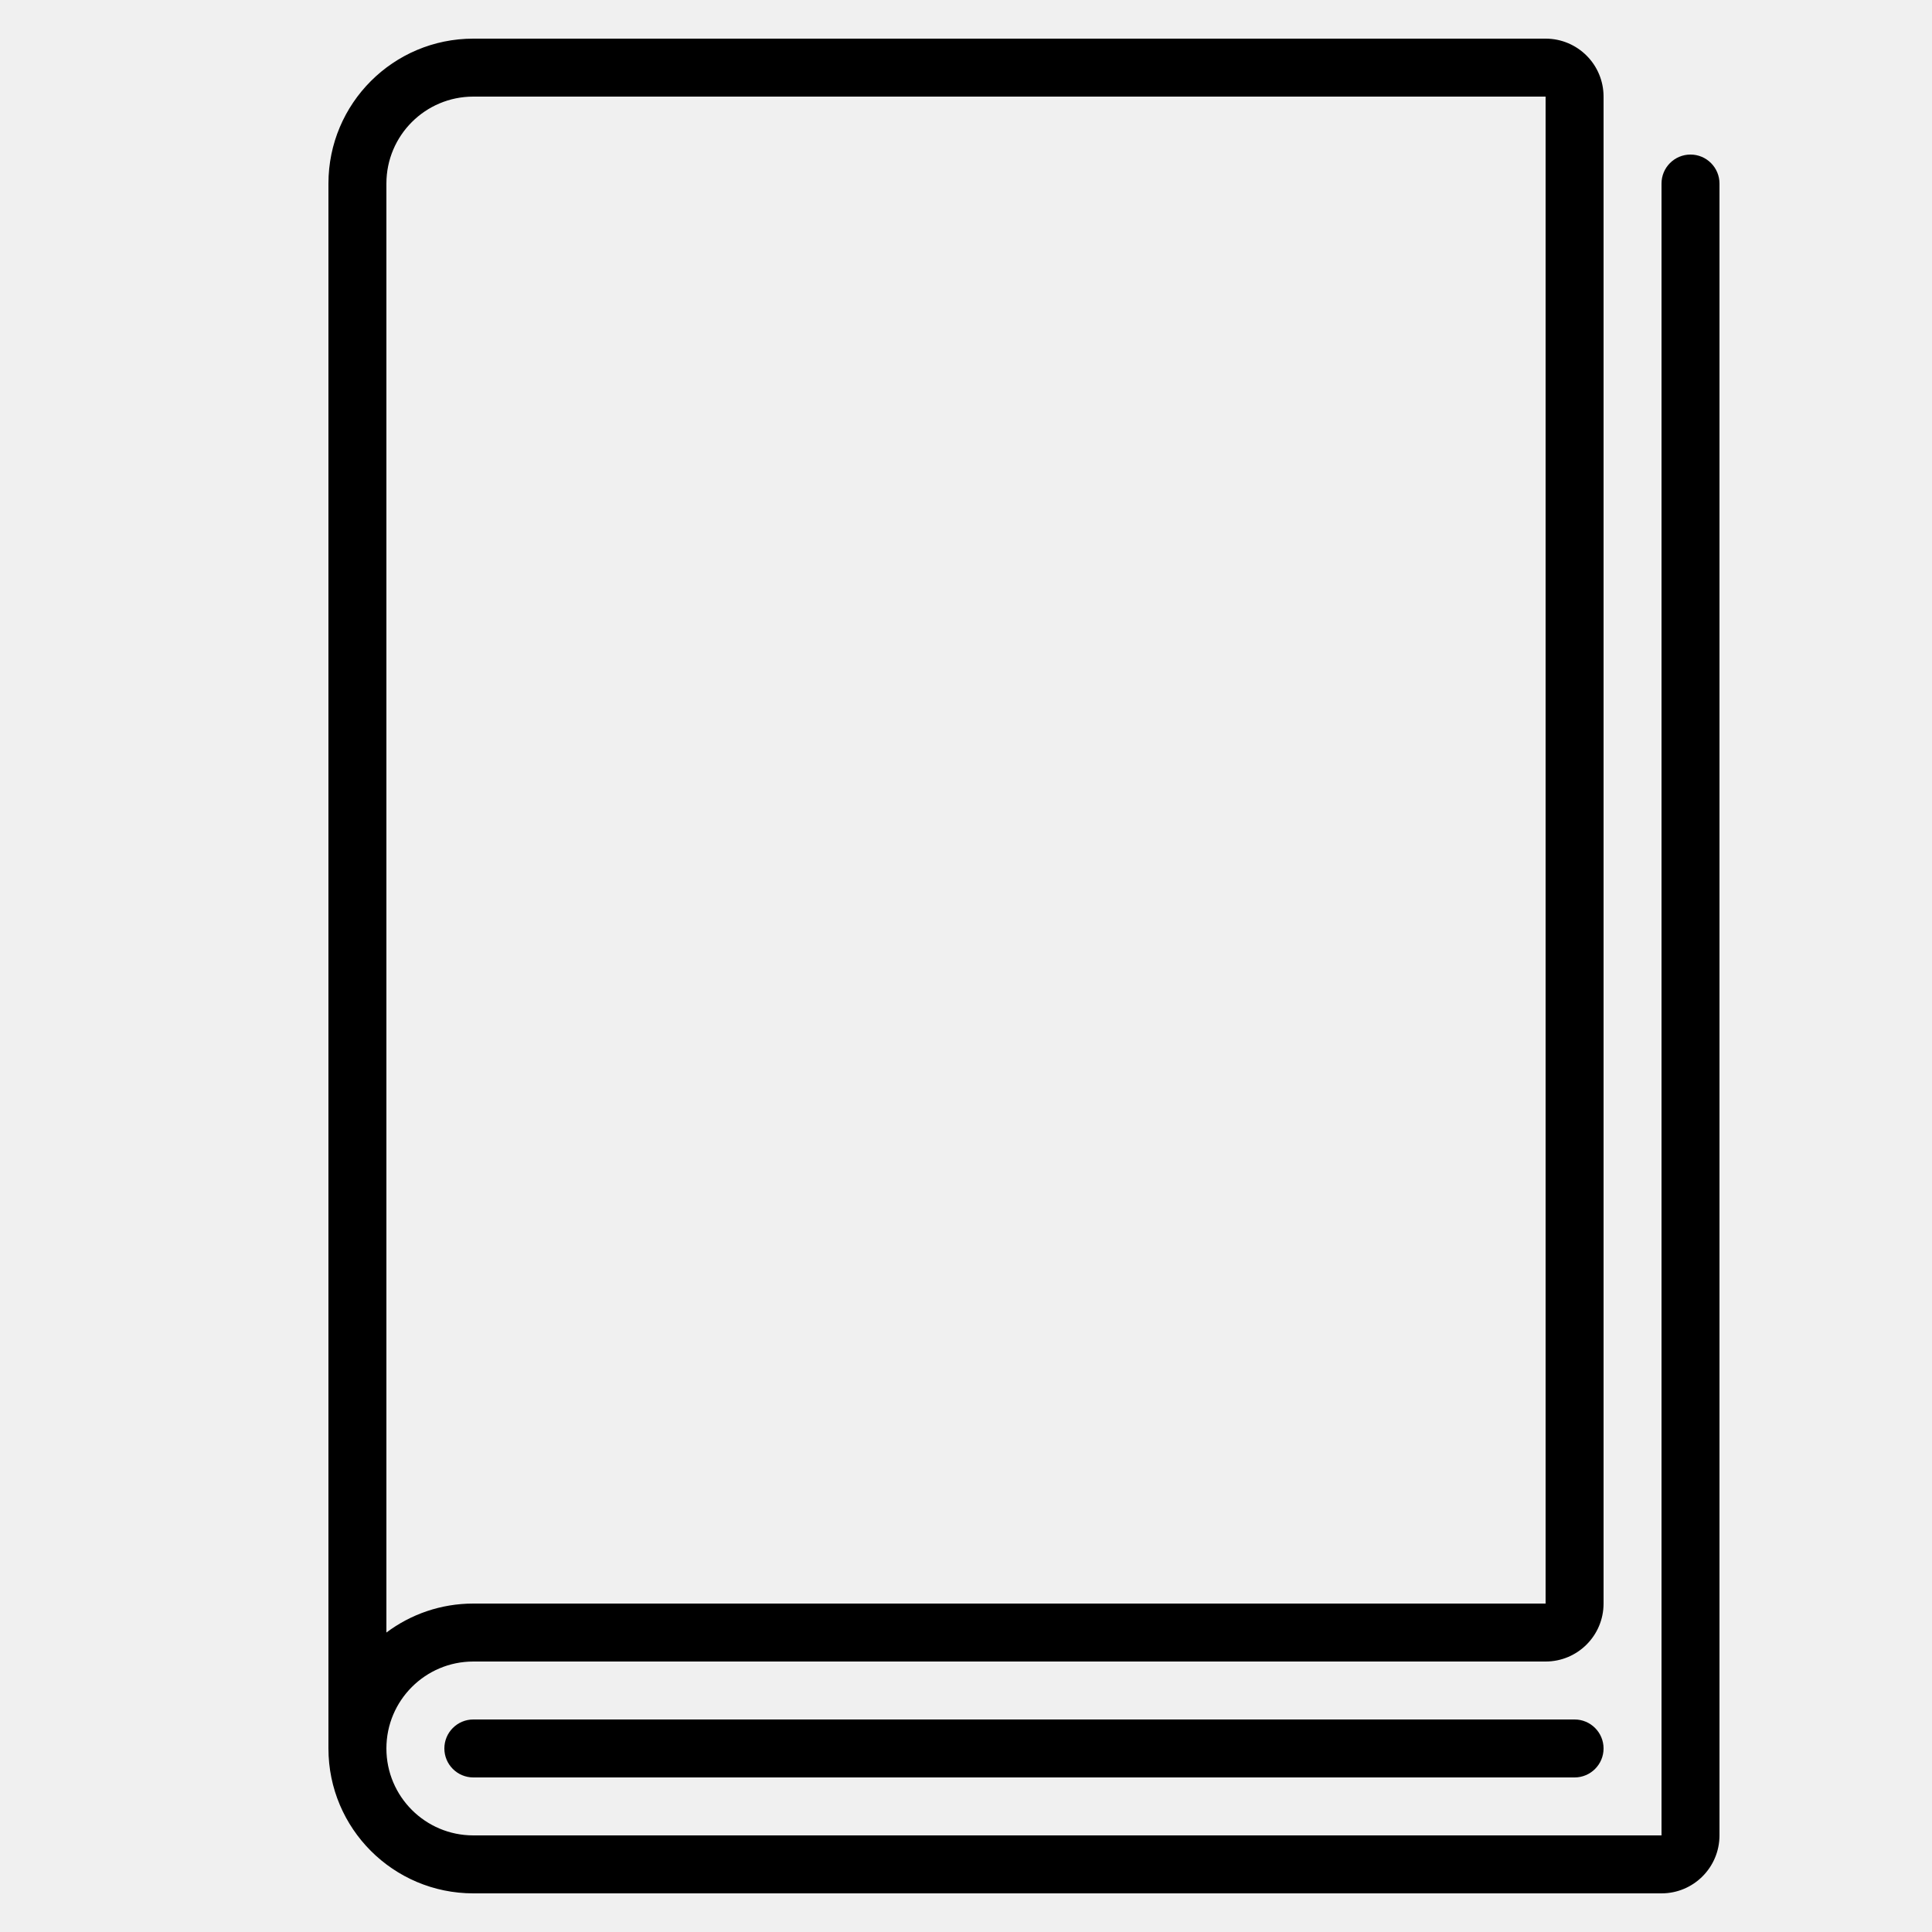
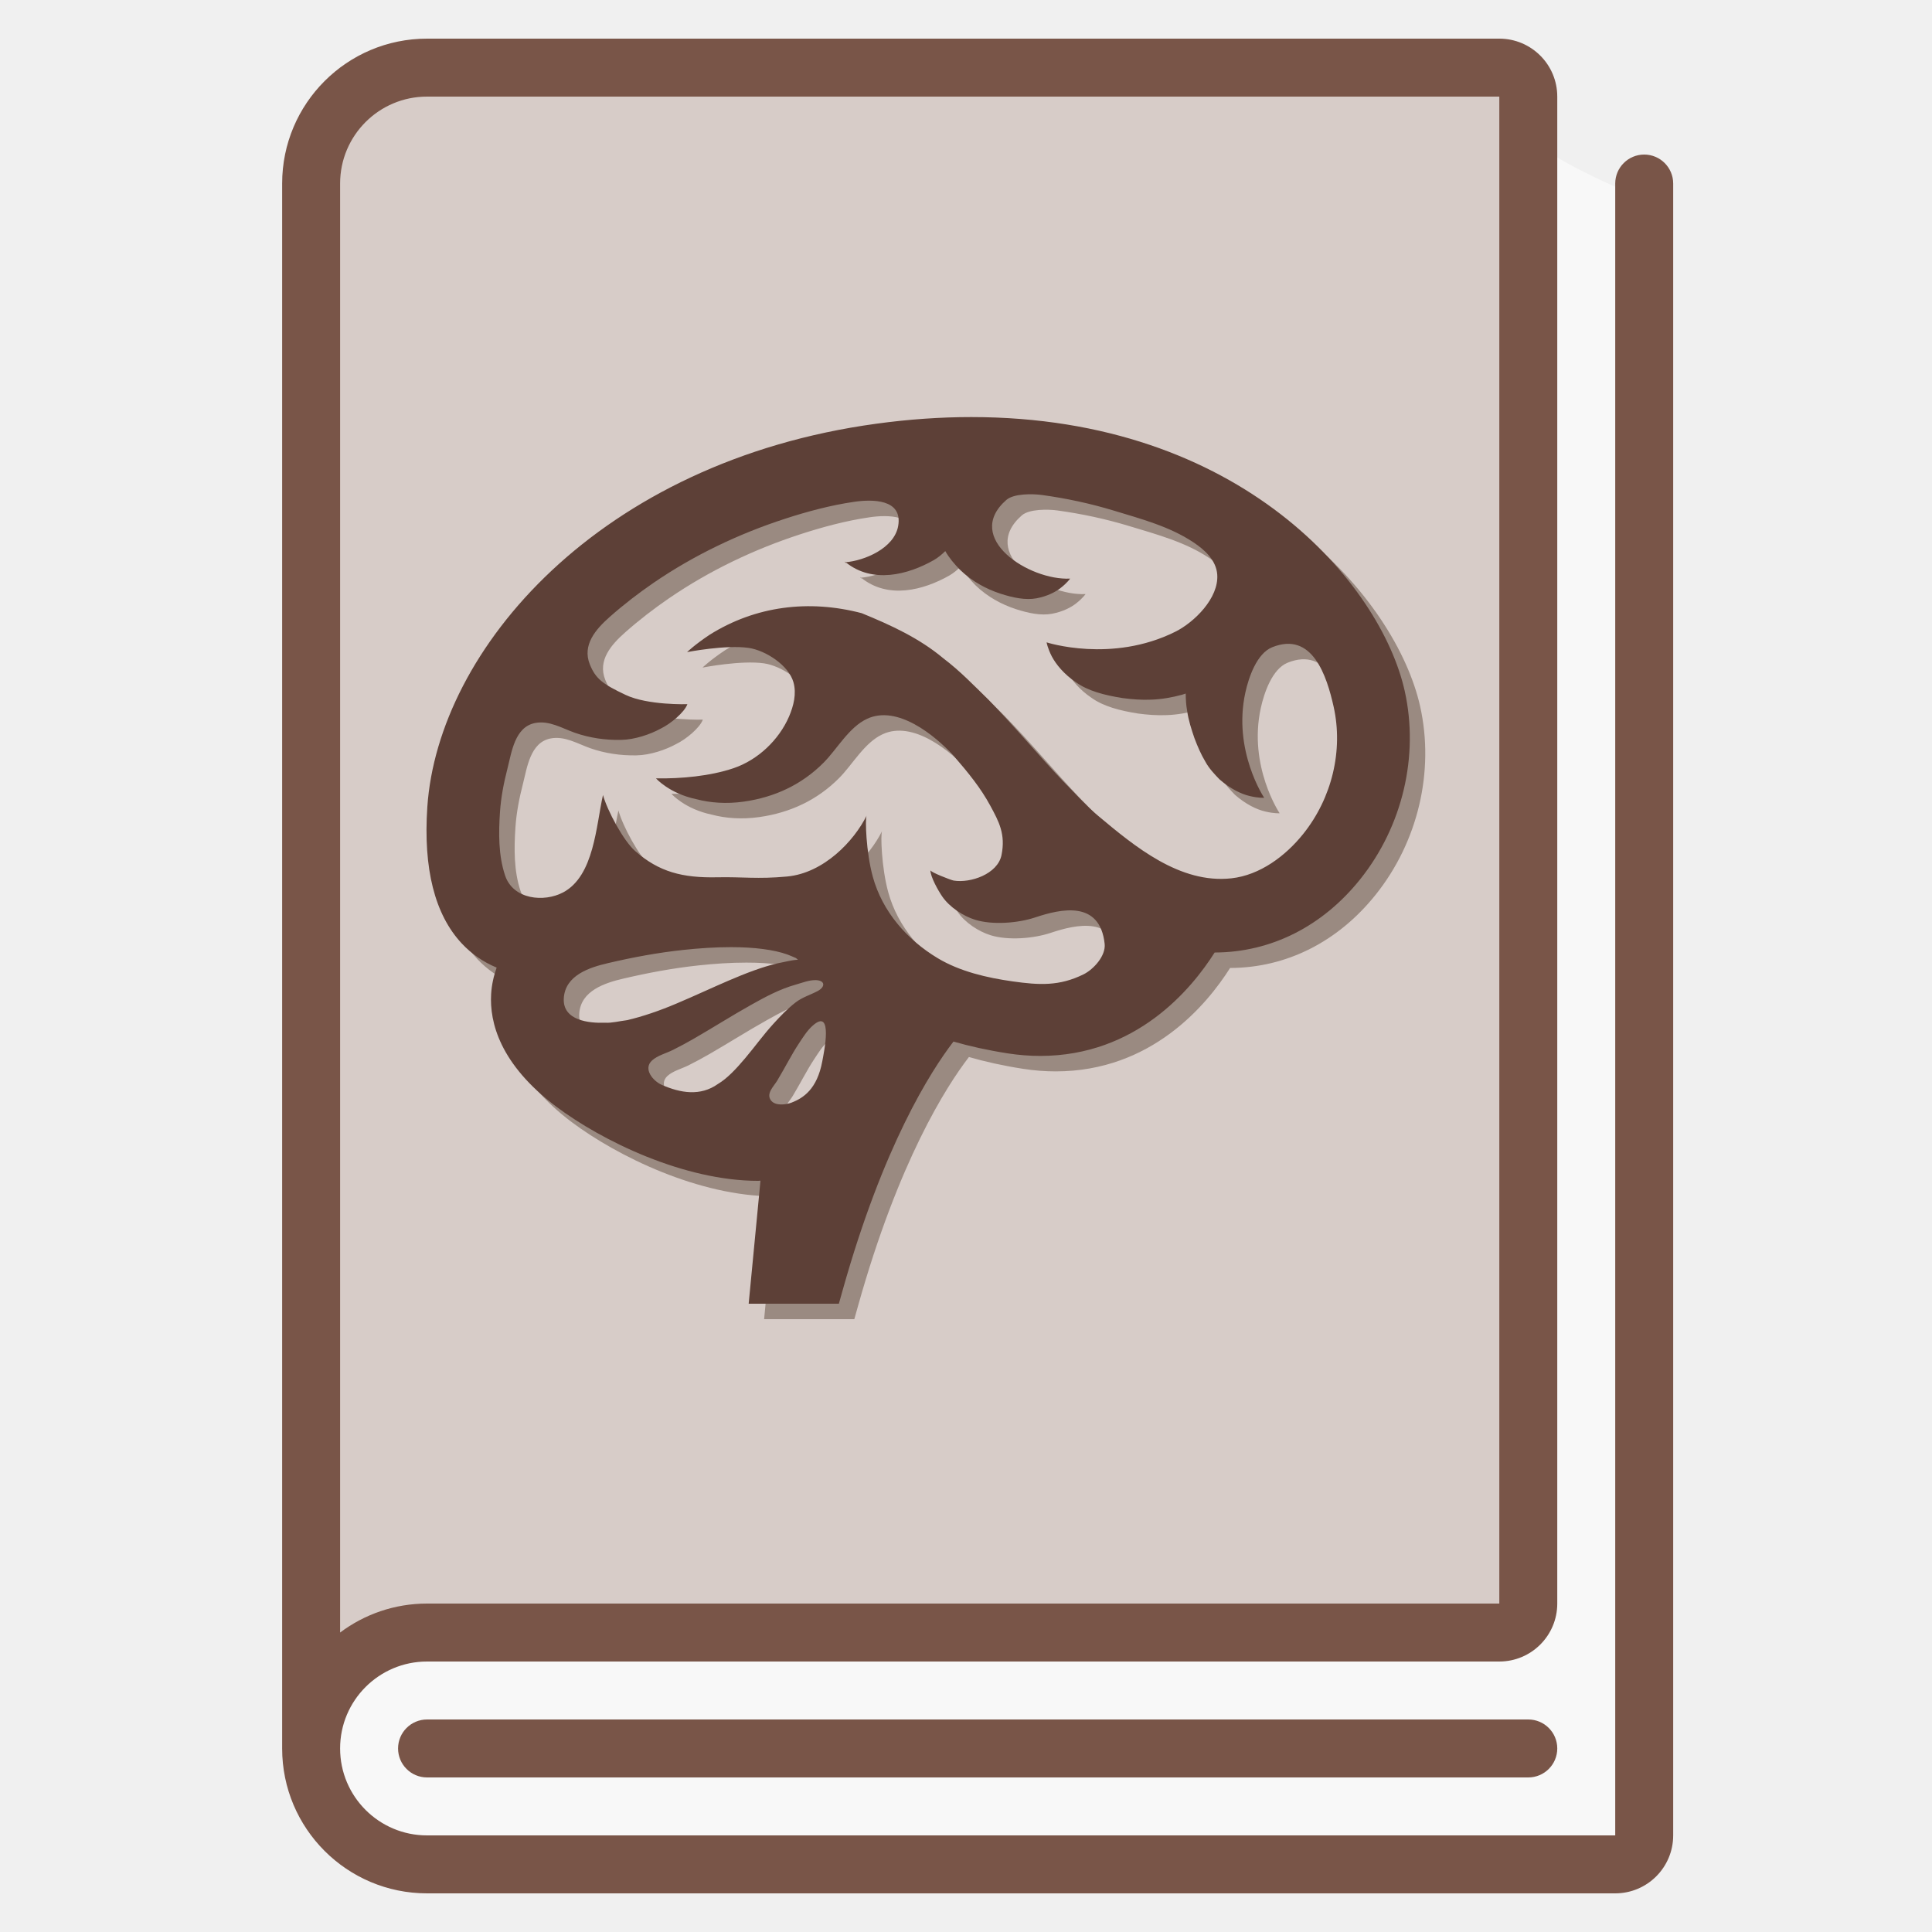
<svg xmlns="http://www.w3.org/2000/svg" enable-background="new 0 0 100 100" height="100px" id="Your_Icon" version="1.1" viewBox="0 0 100 100" width="100px" xml:space="preserve">
-   <g>
-     <g>
-       <g />
+   <defs id="defs3122" />
+   <g id="g3106">
+     <g id="g3108">
+       <g id="g3110" />
    </g>
-     <g />
+     <g id="g3112" />
  </g>
-   <g>
-     <path d="M87.5,8C86.672,8,86,8.672,86,9.5V92v3H24.5c-2.485,0-4.5-2.015-4.5-4.5s2.015-4.5,4.5-4.5H80c1.657,0,3-1.343,3-3V5   c0-1.657-1.343-3-3-3H24.5C20.357,2,17,5.357,17,9.5v81c0,4.142,3.357,7.5,7.5,7.5H86c1.656,0,3-1.343,3-3V9.5   C89,8.672,88.328,8,87.5,8z M20,9.5C20,7.014,22.014,5,24.5,5H80v78H24.5c-1.688,0-3.247,0.559-4.5,1.5V9.5z" />
-     <path d="M24.5,89c-0.829,0-1.5,0.672-1.5,1.5s0.671,1.5,1.5,1.5h57c0.828,0,1.5-0.672,1.5-1.5S82.328,89,81.5,89H24.5z" />
+   <rect style="fill:#d7ccc8;fill-opacity:1" id="rect3982" width="61.821" height="80.511" x="16.454" y="4.792" />
+   <path style="fill:#ffffff;stroke:none;stroke-width:1px;stroke-linecap:butt;stroke-linejoin:miter;stroke-opacity:1;fill-opacity:0.562" d="m 79.553,7.188 c 0,0.799 4.952,2.875 4.952,2.875 l 0,86.422 -64.217,-0.16 -3.994,-3.355 0.639,-7.188 5.272,-1.597 56.39,-0.479 0.958,-67.891 z" id="path3992" />
+   <g id="g3114" transform="translate(-2.396166,0)" style="fill:#795548;fill-opacity:1">
+     <path d="M 87.5,8 C 86.672,8 86,8.672 86,9.5 V 92 95 H 24.5 C 22.015,95 20,92.985 20,90.5 20,88.015 22.015,86 24.5,86 H 80 c 1.657,0 3,-1.343 3,-3 V 5 C 83,3.343 81.657,2 80,2 H 24.5 C 20.357,2 17,5.357 17,9.5 v 81 c 0,4.142 3.357,7.5 7.5,7.5 H 86 c 1.656,0 3,-1.343 3,-3 V 9.5 C 89,8.672 88.328,8 87.5,8 z M 20,9.5 C 20,7.014 22.014,5 24.5,5 H 80 V 83 H 24.5 c -1.688,0 -3.247,0.559 -4.5,1.5 v -75 z" id="path3116" style="fill:#795548;fill-opacity:1" />
+     <path d="m 24.5,89 c -0.829,0 -1.5,0.672 -1.5,1.5 0,0.828 0.671,1.5 1.5,1.5 h 57 C 82.328,92 83,91.328 83,90.5 83,89.672 82.328,89 81.5,89 h -57 z" id="path3118" style="fill:#795548;fill-opacity:1" />
+   </g>
+   <g style="fill:#2b1100;fill-opacity:0.353" transform="matrix(1.971445,0,0,1.971445,17.55918,13.45905)" id="g3986">
+     <g style="fill:#2b1100;fill-opacity:0.353" id="g3988">
+       <path style="fill:#2b1100;fill-opacity:0.353" d="M 28.378,11.715 C 27.755,8.936 24.115,4.529 16.999,4.529 c -0.806,0 -1.642,0.058 -2.488,0.174 -7.285,0.992 -11.513,5.926 -11.793,10.064 -0.109,1.618 0.195,2.823 0.904,3.582 0.26,0.278 0.569,0.49 0.916,0.634 -0.077,0.219 -0.131,0.452 -0.145,0.701 -0.041,0.729 0.224,1.833 1.715,2.953 1.198,0.898 3.348,1.945 5.299,1.945 0.02,0 0.038,-0.004 0.058,-0.005 l -0.31,3.231 h 2.368 l 0.098,-0.349 c 1.065,-3.799 2.307,-5.747 2.911,-6.534 0.417,0.12 0.887,0.227 1.431,0.311 0.285,0.044 0.569,0.066 0.846,0.066 2.519,0 3.971,-1.752 4.58,-2.715 1.485,-0.004 2.836,-0.692 3.819,-1.92 1.115,-1.392 1.552,-3.244 1.17,-4.952 z M 7.387,20.43 C 6.959,20.447 6.268,20.372 6.301,19.791 6.335,19.181 6.982,18.977 7.464,18.865 8.113,18.713 8.767,18.591 9.43,18.52 c 0.417,-0.045 0.839,-0.074 1.259,-0.074 0.618,0 1.131,0.067 1.485,0.194 0.08,0.029 0.148,0.062 0.222,0.093 0.018,0.014 0.035,0.029 0.053,0.044 -0.169,0.007 -0.339,0.057 -0.536,0.094 C 11.11,19.058 10.178,19.54 9.269,19.923 8.816,20.116 8.366,20.27 7.958,20.364 7.757,20.388 7.56,20.442 7.387,20.43 z m 2.962,1.608 C 9.888,22.366 9.366,22.278 8.874,22.062 8.642,21.96 8.377,21.643 8.617,21.422 8.76,21.29 8.997,21.23 9.17,21.143 c 0.188,-0.094 0.374,-0.195 0.556,-0.3 0.5,-0.288 0.988,-0.599 1.492,-0.881 0.375,-0.211 0.755,-0.415 1.172,-0.532 0.165,-0.046 0.347,-0.121 0.52,-0.118 0.252,0.003 0.27,0.174 0.052,0.289 -0.194,0.102 -0.398,0.16 -0.573,0.295 -0.214,0.165 -0.404,0.364 -0.585,0.563 -0.27,0.296 -0.503,0.623 -0.741,0.903 -0.238,0.283 -0.475,0.534 -0.714,0.676 z m 2.739,-0.596 c -0.137,0.737 -0.502,0.967 -0.804,1.085 -0.152,0.059 -0.438,0.094 -0.548,-0.063 -0.126,-0.179 0.08,-0.366 0.167,-0.511 0.213,-0.355 0.383,-0.695 0.567,-0.972 0.11,-0.166 0.217,-0.342 0.367,-0.475 0.545,-0.484 0.294,0.705 0.251,0.936 z m 12.627,-5.969 c -0.463,0.578 -1.134,1.083 -1.886,1.166 -1.353,0.149 -2.538,-0.836 -3.504,-1.645 C 20.028,14.745 19.742,14.425 19.432,14.112 18.813,13.465 18.189,12.707 17.456,11.955 17.076,11.584 16.711,11.2 16.267,10.864 15.634,10.332 14.882,9.989 14.123,9.678 12.74,9.315 11.34,9.485 10.129,10.245 9.733,10.509 9.538,10.7 9.538,10.7 c 0,0 1.022,-0.199 1.62,-0.11 0.442,0.066 1.045,0.454 1.172,0.899 0.086,0.3 0.005,0.623 -0.115,0.902 -0.265,0.615 -0.818,1.139 -1.452,1.355 -0.619,0.211 -1.391,0.28 -2.041,0.269 0,0 0.348,0.398 1.062,0.547 0.353,0.094 0.786,0.129 1.245,0.063 0.804,-0.114 1.514,-0.441 2.091,-1.02 0.36,-0.361 0.666,-0.933 1.146,-1.155 0.796,-0.368 1.771,0.434 2.256,0.955 0.41,0.475 0.72,0.855 0.976,1.326 0.229,0.422 0.406,0.752 0.295,1.299 -0.102,0.498 -0.816,0.741 -1.257,0.668 -0.07,-0.012 -0.61,-0.221 -0.61,-0.271 0.002,0.175 0.205,0.535 0.311,0.689 0.193,0.282 0.553,0.516 0.866,0.612 0.454,0.14 1.122,0.089 1.576,-0.063 0.674,-0.225 1.697,-0.458 1.822,0.692 0.035,0.318 -0.291,0.671 -0.55,0.801 -0.639,0.317 -1.172,0.285 -1.867,0.187 -0.671,-0.095 -1.381,-0.258 -1.967,-0.61 -0.805,-0.484 -1.452,-1.223 -1.703,-2.137 -0.178,-0.648 -0.204,-1.521 -0.163,-1.604 -0.325,0.658 -1.12,1.509 -2.091,1.598 -0.779,0.072 -1.15,0.006 -1.83,0.02 C 9.418,16.631 8.8,16.473 8.172,15.92 7.867,15.651 7.446,14.868 7.33,14.452 7.148,15.258 7.099,16.576 6.283,17.009 5.781,17.275 4.973,17.197 4.761,16.568 4.582,16.038 4.589,15.445 4.626,14.894 c 0.026,-0.386 0.1,-0.763 0.196,-1.137 0.11,-0.431 0.193,-1.093 0.727,-1.196 0.372,-0.071 0.703,0.137 1.041,0.256 0.387,0.136 0.802,0.196 1.211,0.188 0.366,-0.006 0.773,-0.148 1.043,-0.296 0.271,-0.131 0.627,-0.433 0.702,-0.642 0,0 -1.039,0.034 -1.625,-0.245 C 7.335,11.544 7.139,11.406 6.985,11.024 6.778,10.509 7.144,10.097 7.508,9.775 7.874,9.451 8.262,9.152 8.665,8.876 9.723,8.153 10.891,7.595 12.109,7.199 12.689,7.01 13.31,6.843 13.926,6.754 14.389,6.686 15.206,6.672 15.08,7.39 14.975,7.978 14.189,8.3 13.701,8.34 c 0.061,0.086 -0.082,-0.067 0,0 0.706,0.572 1.634,0.331 2.317,-0.057 0.111,-0.064 0.207,-0.146 0.299,-0.235 0.103,0.181 0.239,0.34 0.383,0.487 0.323,0.315 0.704,0.511 1.054,0.627 0.349,0.114 0.672,0.177 0.955,0.126 0.283,-0.053 0.509,-0.166 0.659,-0.29 0.151,-0.12 0.227,-0.228 0.227,-0.228 -1.072,0.055 -2.82,-1.062 -1.675,-2.065 0.195,-0.171 0.686,-0.164 0.936,-0.13 0.639,0.088 1.272,0.223 1.889,0.411 0.709,0.216 1.466,0.416 2.092,0.835 0.293,0.196 0.592,0.467 0.62,0.841 0.046,0.62 -0.604,1.255 -1.099,1.502 -1.67,0.835 -3.381,0.28 -3.381,0.28 0,0 0.024,0.147 0.134,0.364 0.111,0.211 0.32,0.471 0.638,0.685 0.314,0.226 0.748,0.339 1.225,0.414 0.241,0.032 0.495,0.053 0.76,0.041 0.262,-0.01 0.535,-0.057 0.8,-0.129 0.032,-0.009 0.063,-0.021 0.095,-0.031 0.002,0.152 0.01,0.302 0.037,0.448 0.036,0.257 0.115,0.496 0.192,0.721 0.084,0.224 0.175,0.432 0.285,0.615 0.101,0.188 0.246,0.336 0.373,0.468 0.283,0.248 0.571,0.388 0.8,0.44 0.228,0.054 0.374,0.045 0.374,0.045 0,0 -0.829,-1.235 -0.495,-2.762 0.086,-0.395 0.299,-1.026 0.703,-1.19 1.06,-0.43 1.436,0.76 1.615,1.56 0.256,1.147 -0.042,2.396 -0.798,3.34 z" id="path3990" />
+     </g>
+   </g>
+   <g id="g3199" transform="matrix(1.971445,0,0,1.971445,16.75968,12.65866)" style="fill:#5d4037;fill-opacity:1">
+     <g id="g3201" style="fill:#5d4037;fill-opacity:1">
+       <path id="path3203" d="M 28.378,11.715 C 27.755,8.936 24.115,4.529 16.999,4.529 c -0.806,0 -1.642,0.058 -2.488,0.174 -7.285,0.992 -11.513,5.926 -11.793,10.064 -0.109,1.618 0.195,2.823 0.904,3.582 0.26,0.278 0.569,0.49 0.916,0.634 -0.077,0.219 -0.131,0.452 -0.145,0.701 -0.041,0.729 0.224,1.833 1.715,2.953 1.198,0.898 3.348,1.945 5.299,1.945 0.02,0 0.038,-0.004 0.058,-0.005 l -0.31,3.231 h 2.368 l 0.098,-0.349 c 1.065,-3.799 2.307,-5.747 2.911,-6.534 0.417,0.12 0.887,0.227 1.431,0.311 0.285,0.044 0.569,0.066 0.846,0.066 2.519,0 3.971,-1.752 4.58,-2.715 1.485,-0.004 2.836,-0.692 3.819,-1.92 1.115,-1.392 1.552,-3.244 1.17,-4.952 z M 7.387,20.43 C 6.959,20.447 6.268,20.372 6.301,19.791 6.335,19.181 6.982,18.977 7.464,18.865 8.113,18.713 8.767,18.591 9.43,18.52 c 0.417,-0.045 0.839,-0.074 1.259,-0.074 0.618,0 1.131,0.067 1.485,0.194 0.08,0.029 0.148,0.062 0.222,0.093 0.018,0.014 0.035,0.029 0.053,0.044 -0.169,0.007 -0.339,0.057 -0.536,0.094 C 11.11,19.058 10.178,19.54 9.269,19.923 8.816,20.116 8.366,20.27 7.958,20.364 7.757,20.388 7.56,20.442 7.387,20.43 z m 2.962,1.608 C 9.888,22.366 9.366,22.278 8.874,22.062 8.642,21.96 8.377,21.643 8.617,21.422 8.76,21.29 8.997,21.23 9.17,21.143 c 0.188,-0.094 0.374,-0.195 0.556,-0.3 0.5,-0.288 0.988,-0.599 1.492,-0.881 0.375,-0.211 0.755,-0.415 1.172,-0.532 0.165,-0.046 0.347,-0.121 0.52,-0.118 0.252,0.003 0.27,0.174 0.052,0.289 -0.194,0.102 -0.398,0.16 -0.573,0.295 -0.214,0.165 -0.404,0.364 -0.585,0.563 -0.27,0.296 -0.503,0.623 -0.741,0.903 -0.238,0.283 -0.475,0.534 -0.714,0.676 z m 2.739,-0.596 c -0.137,0.737 -0.502,0.967 -0.804,1.085 -0.152,0.059 -0.438,0.094 -0.548,-0.063 -0.126,-0.179 0.08,-0.366 0.167,-0.511 0.213,-0.355 0.383,-0.695 0.567,-0.972 0.11,-0.166 0.217,-0.342 0.367,-0.475 0.545,-0.484 0.294,0.705 0.251,0.936 z m 12.627,-5.969 c -0.463,0.578 -1.134,1.083 -1.886,1.166 -1.353,0.149 -2.538,-0.836 -3.504,-1.645 C 20.028,14.745 19.742,14.425 19.432,14.112 18.813,13.465 18.189,12.707 17.456,11.955 17.076,11.584 16.711,11.2 16.267,10.864 15.634,10.332 14.882,9.989 14.123,9.678 12.74,9.315 11.34,9.485 10.129,10.245 9.733,10.509 9.538,10.7 9.538,10.7 c 0,0 1.022,-0.199 1.62,-0.11 0.442,0.066 1.045,0.454 1.172,0.899 0.086,0.3 0.005,0.623 -0.115,0.902 -0.265,0.615 -0.818,1.139 -1.452,1.355 -0.619,0.211 -1.391,0.28 -2.041,0.269 0,0 0.348,0.398 1.062,0.547 0.353,0.094 0.786,0.129 1.245,0.063 0.804,-0.114 1.514,-0.441 2.091,-1.02 0.36,-0.361 0.666,-0.933 1.146,-1.155 0.796,-0.368 1.771,0.434 2.256,0.955 0.41,0.475 0.72,0.855 0.976,1.326 0.229,0.422 0.406,0.752 0.295,1.299 -0.102,0.498 -0.816,0.741 -1.257,0.668 -0.07,-0.012 -0.61,-0.221 -0.61,-0.271 0.002,0.175 0.205,0.535 0.311,0.689 0.193,0.282 0.553,0.516 0.866,0.612 0.454,0.14 1.122,0.089 1.576,-0.063 0.674,-0.225 1.697,-0.458 1.822,0.692 0.035,0.318 -0.291,0.671 -0.55,0.801 -0.639,0.317 -1.172,0.285 -1.867,0.187 -0.671,-0.095 -1.381,-0.258 -1.967,-0.61 -0.805,-0.484 -1.452,-1.223 -1.703,-2.137 -0.178,-0.648 -0.204,-1.521 -0.163,-1.604 -0.325,0.658 -1.12,1.509 -2.091,1.598 -0.779,0.072 -1.15,0.006 -1.83,0.02 C 9.418,16.631 8.8,16.473 8.172,15.92 7.867,15.651 7.446,14.868 7.33,14.452 7.148,15.258 7.099,16.576 6.283,17.009 5.781,17.275 4.973,17.197 4.761,16.568 4.582,16.038 4.589,15.445 4.626,14.894 c 0.026,-0.386 0.1,-0.763 0.196,-1.137 0.11,-0.431 0.193,-1.093 0.727,-1.196 0.372,-0.071 0.703,0.137 1.041,0.256 0.387,0.136 0.802,0.196 1.211,0.188 0.366,-0.006 0.773,-0.148 1.043,-0.296 0.271,-0.131 0.627,-0.433 0.702,-0.642 0,0 -1.039,0.034 -1.625,-0.245 C 7.335,11.544 7.139,11.406 6.985,11.024 6.778,10.509 7.144,10.097 7.508,9.775 7.874,9.451 8.262,9.152 8.665,8.876 9.723,8.153 10.891,7.595 12.109,7.199 12.689,7.01 13.31,6.843 13.926,6.754 14.389,6.686 15.206,6.672 15.08,7.39 14.975,7.978 14.189,8.3 13.701,8.34 c 0.061,0.086 -0.082,-0.067 0,0 0.706,0.572 1.634,0.331 2.317,-0.057 0.111,-0.064 0.207,-0.146 0.299,-0.235 0.103,0.181 0.239,0.34 0.383,0.487 0.323,0.315 0.704,0.511 1.054,0.627 0.349,0.114 0.672,0.177 0.955,0.126 0.283,-0.053 0.509,-0.166 0.659,-0.29 0.151,-0.12 0.227,-0.228 0.227,-0.228 -1.072,0.055 -2.82,-1.062 -1.675,-2.065 0.195,-0.171 0.686,-0.164 0.936,-0.13 0.639,0.088 1.272,0.223 1.889,0.411 0.709,0.216 1.466,0.416 2.092,0.835 0.293,0.196 0.592,0.467 0.62,0.841 0.046,0.62 -0.604,1.255 -1.099,1.502 -1.67,0.835 -3.381,0.28 -3.381,0.28 0,0 0.024,0.147 0.134,0.364 0.111,0.211 0.32,0.471 0.638,0.685 0.314,0.226 0.748,0.339 1.225,0.414 0.241,0.032 0.495,0.053 0.76,0.041 0.262,-0.01 0.535,-0.057 0.8,-0.129 0.032,-0.009 0.063,-0.021 0.095,-0.031 0.002,0.152 0.01,0.302 0.037,0.448 0.036,0.257 0.115,0.496 0.192,0.721 0.084,0.224 0.175,0.432 0.285,0.615 0.101,0.188 0.246,0.336 0.373,0.468 0.283,0.248 0.571,0.388 0.8,0.44 0.228,0.054 0.374,0.045 0.374,0.045 0,0 -0.829,-1.235 -0.495,-2.762 0.086,-0.395 0.299,-1.026 0.703,-1.19 1.06,-0.43 1.436,0.76 1.615,1.56 0.256,1.147 -0.042,2.396 -0.798,3.34 z" style="fill:#5d4037;fill-opacity:1" />
+     </g>
  </g>
</svg>
